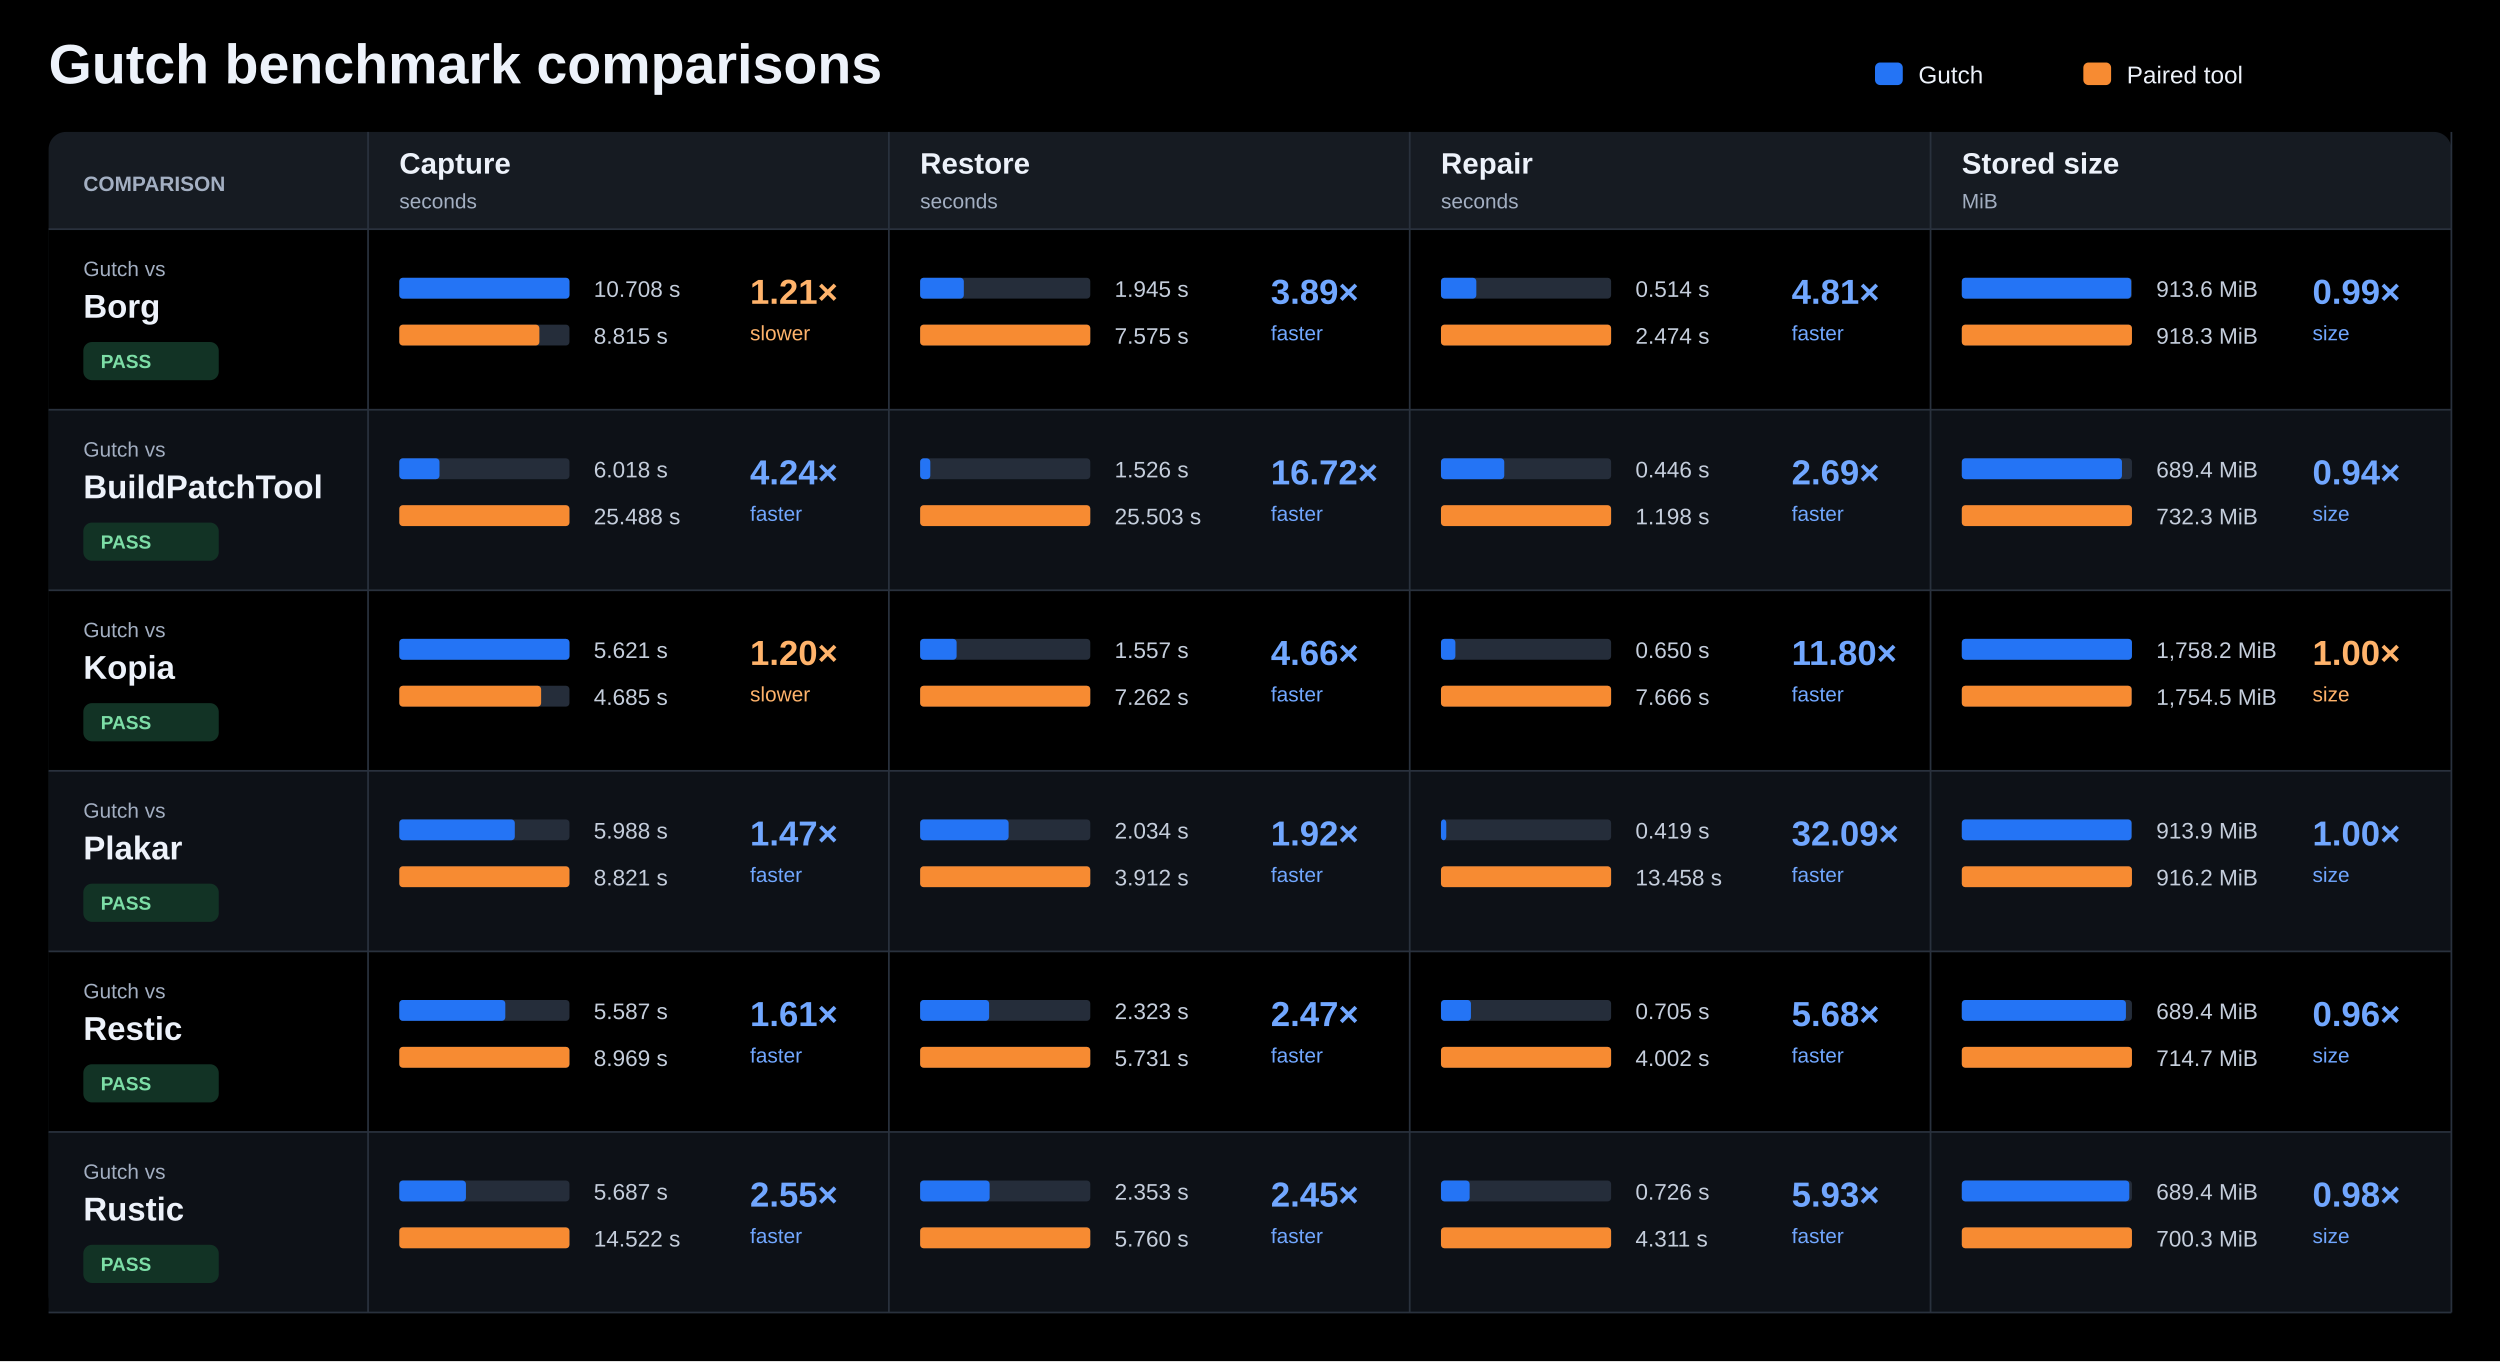
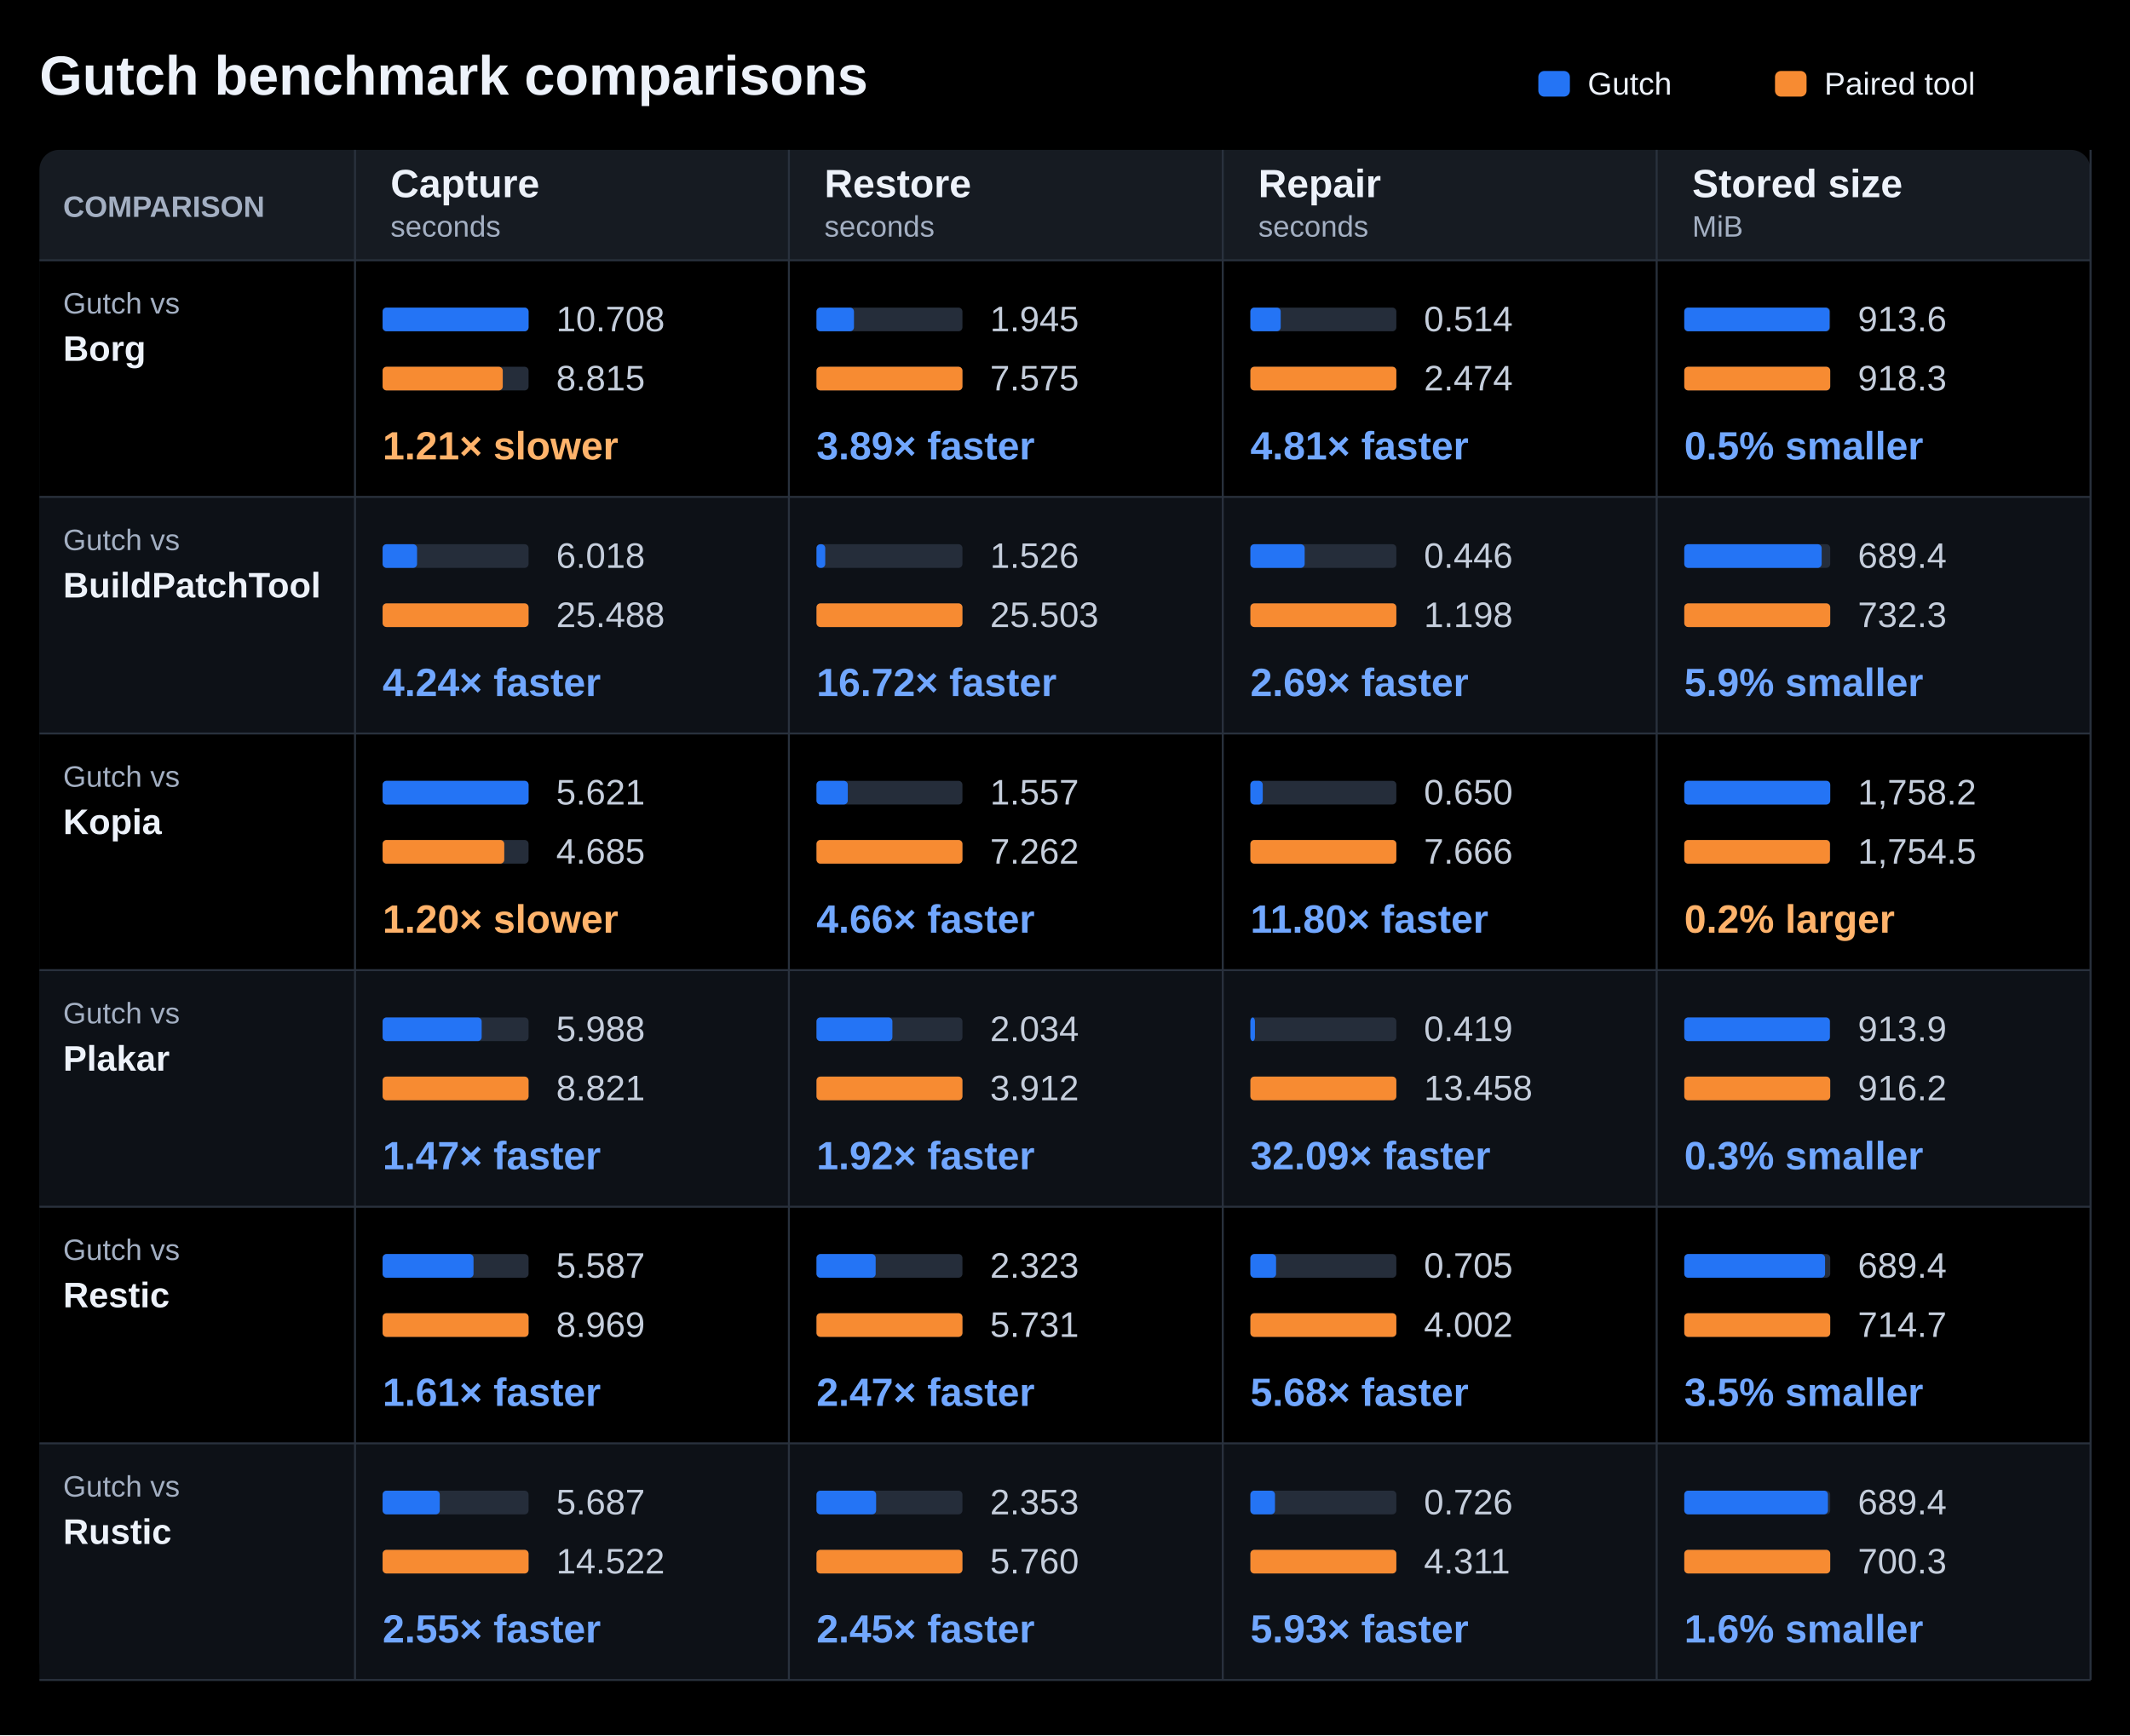
- <svg xmlns="http://www.w3.org/2000/svg" width="1440" height="784" viewBox="0 0 1440 784" role="img" aria-labelledby="title description">
-   <rect width="1440" height="784" fill="#000000" />
+ <svg xmlns="http://www.w3.org/2000/svg" width="1080" height="880" viewBox="0 0 1080 880" role="img" aria-labelledby="title description">
+   <rect width="1080" height="880" fill="#000000" />
  <g font-family="Segoe UI, Arial, sans-serif" fill="#edf2fa">
-     <text x="28" y="48" font-size="32" font-weight="700" fill="#edf2fa" text-anchor="start">Gutch benchmark comparisons</text>
-     <rect x="1080" y="36" width="16.00" height="13" rx="3" fill="#2474f5" />
-     <text x="1105" y="48" font-size="14" font-weight="400" fill="#edf2fa" text-anchor="start">Gutch</text>
-     <rect x="1200" y="36" width="16.00" height="13" rx="3" fill="#f78b32" />
-     <text x="1225" y="48" font-size="14" font-weight="400" fill="#edf2fa" text-anchor="start">Paired tool</text>
-     <rect x="28" y="76" width="1384.00" height="680" rx="10" fill="#161b22" />
-     <text x="48" y="110" font-size="12" font-weight="700" fill="#a3afc2" text-anchor="start">COMPARISON</text>
-     <text x="230" y="100" font-size="17" font-weight="650" fill="#edf2fa" text-anchor="start">Capture</text>
-     <text x="230" y="120" font-size="12" font-weight="400" fill="#a3afc2" text-anchor="start">seconds</text>
-     <text x="530" y="100" font-size="17" font-weight="650" fill="#edf2fa" text-anchor="start">Restore</text>
-     <text x="530" y="120" font-size="12" font-weight="400" fill="#a3afc2" text-anchor="start">seconds</text>
-     <text x="830" y="100" font-size="17" font-weight="650" fill="#edf2fa" text-anchor="start">Repair</text>
-     <text x="830" y="120" font-size="12" font-weight="400" fill="#a3afc2" text-anchor="start">seconds</text>
-     <text x="1130" y="100" font-size="17" font-weight="650" fill="#edf2fa" text-anchor="start">Stored size</text>
-     <text x="1130" y="120" font-size="12" font-weight="400" fill="#a3afc2" text-anchor="start">MiB</text>
-     <rect x="28" y="132" width="1384.00" height="104" rx="0" fill="#000000" />
-     <path d="M28 132H1412" stroke="#29313d" />
-     <text x="48" y="159" font-size="12" font-weight="400" fill="#a3afc2" text-anchor="start">Gutch vs</text>
-     <text x="48" y="183" font-size="19" font-weight="650" fill="#edf2fa" text-anchor="start">Borg</text>
-     <rect x="48" y="197" width="78.00" height="22" rx="5" fill="#123325" />
-     <text x="58" y="212" font-size="11" font-weight="650" fill="#7cdda6" text-anchor="start">PASS</text>
-     <rect x="230" y="160" width="98.00" height="12" rx="2" fill="#252d3a" />
-     <rect x="230" y="160" width="98.00" height="12" rx="2" fill="#2474f5" />
-     <text x="342" y="171" font-size="13" font-weight="400" fill="#c5cedc" text-anchor="start">10.708 s</text>
-     <rect x="230" y="187" width="98.00" height="12" rx="2" fill="#252d3a" />
-     <rect x="230" y="187" width="80.68" height="12" rx="2" fill="#f78b32" />
-     <text x="342" y="198" font-size="13" font-weight="400" fill="#c5cedc" text-anchor="start">8.815 s</text>
-     <text x="432" y="175" font-size="20" font-weight="700" fill="#ffb36b" text-anchor="start">1.21×</text>
-     <text x="432" y="196" font-size="12" font-weight="400" fill="#ffb36b" text-anchor="start">slower</text>
-     <rect x="530" y="160" width="98.00" height="12" rx="2" fill="#252d3a" />
-     <rect x="530" y="160" width="25.16" height="12" rx="2" fill="#2474f5" />
-     <text x="642" y="171" font-size="13" font-weight="400" fill="#c5cedc" text-anchor="start">1.945 s</text>
-     <rect x="530" y="187" width="98.00" height="12" rx="2" fill="#252d3a" />
-     <rect x="530" y="187" width="98.00" height="12" rx="2" fill="#f78b32" />
-     <text x="642" y="198" font-size="13" font-weight="400" fill="#c5cedc" text-anchor="start">7.575 s</text>
-     <text x="732" y="175" font-size="20" font-weight="700" fill="#71a7ff" text-anchor="start">3.89×</text>
-     <text x="732" y="196" font-size="12" font-weight="400" fill="#71a7ff" text-anchor="start">faster</text>
-     <rect x="830" y="160" width="98.00" height="12" rx="2" fill="#252d3a" />
-     <rect x="830" y="160" width="20.36" height="12" rx="2" fill="#2474f5" />
-     <text x="942" y="171" font-size="13" font-weight="400" fill="#c5cedc" text-anchor="start">0.514 s</text>
-     <rect x="830" y="187" width="98.00" height="12" rx="2" fill="#252d3a" />
-     <rect x="830" y="187" width="98.00" height="12" rx="2" fill="#f78b32" />
-     <text x="942" y="198" font-size="13" font-weight="400" fill="#c5cedc" text-anchor="start">2.474 s</text>
-     <text x="1032" y="175" font-size="20" font-weight="700" fill="#71a7ff" text-anchor="start">4.81×</text>
-     <text x="1032" y="196" font-size="12" font-weight="400" fill="#71a7ff" text-anchor="start">faster</text>
-     <rect x="1130" y="160" width="98.00" height="12" rx="2" fill="#252d3a" />
-     <rect x="1130" y="160" width="97.50" height="12" rx="2" fill="#2474f5" />
-     <text x="1242" y="171" font-size="13" font-weight="400" fill="#c5cedc" text-anchor="start">913.6 MiB</text>
-     <rect x="1130" y="187" width="98.00" height="12" rx="2" fill="#252d3a" />
-     <rect x="1130" y="187" width="98.00" height="12" rx="2" fill="#f78b32" />
-     <text x="1242" y="198" font-size="13" font-weight="400" fill="#c5cedc" text-anchor="start">918.3 MiB</text>
-     <text x="1332" y="175" font-size="20" font-weight="700" fill="#71a7ff" text-anchor="start">0.99×</text>
-     <text x="1332" y="196" font-size="12" font-weight="400" fill="#71a7ff" text-anchor="start">size</text>
-     <rect x="28" y="236" width="1384.00" height="104" rx="0" fill="#0d1117" />
-     <path d="M28 236H1412" stroke="#29313d" />
-     <text x="48" y="263" font-size="12" font-weight="400" fill="#a3afc2" text-anchor="start">Gutch vs</text>
-     <text x="48" y="287" font-size="19" font-weight="650" fill="#edf2fa" text-anchor="start">BuildPatchTool</text>
-     <rect x="48" y="301" width="78.00" height="22" rx="5" fill="#123325" />
-     <text x="58" y="316" font-size="11" font-weight="650" fill="#7cdda6" text-anchor="start">PASS</text>
-     <rect x="230" y="264" width="98.00" height="12" rx="2" fill="#252d3a" />
-     <rect x="230" y="264" width="23.14" height="12" rx="2" fill="#2474f5" />
-     <text x="342" y="275" font-size="13" font-weight="400" fill="#c5cedc" text-anchor="start">6.018 s</text>
-     <rect x="230" y="291" width="98.00" height="12" rx="2" fill="#252d3a" />
-     <rect x="230" y="291" width="98.00" height="12" rx="2" fill="#f78b32" />
-     <text x="342" y="302" font-size="13" font-weight="400" fill="#c5cedc" text-anchor="start">25.488 s</text>
-     <text x="432" y="279" font-size="20" font-weight="700" fill="#71a7ff" text-anchor="start">4.24×</text>
-     <text x="432" y="300" font-size="12" font-weight="400" fill="#71a7ff" text-anchor="start">faster</text>
-     <rect x="530" y="264" width="98.00" height="12" rx="2" fill="#252d3a" />
-     <rect x="530" y="264" width="5.86" height="12" rx="2" fill="#2474f5" />
-     <text x="642" y="275" font-size="13" font-weight="400" fill="#c5cedc" text-anchor="start">1.526 s</text>
-     <rect x="530" y="291" width="98.00" height="12" rx="2" fill="#252d3a" />
-     <rect x="530" y="291" width="98.00" height="12" rx="2" fill="#f78b32" />
-     <text x="642" y="302" font-size="13" font-weight="400" fill="#c5cedc" text-anchor="start">25.503 s</text>
-     <text x="732" y="279" font-size="20" font-weight="700" fill="#71a7ff" text-anchor="start">16.72×</text>
-     <text x="732" y="300" font-size="12" font-weight="400" fill="#71a7ff" text-anchor="start">faster</text>
-     <rect x="830" y="264" width="98.00" height="12" rx="2" fill="#252d3a" />
-     <rect x="830" y="264" width="36.45" height="12" rx="2" fill="#2474f5" />
-     <text x="942" y="275" font-size="13" font-weight="400" fill="#c5cedc" text-anchor="start">0.446 s</text>
-     <rect x="830" y="291" width="98.00" height="12" rx="2" fill="#252d3a" />
-     <rect x="830" y="291" width="98.00" height="12" rx="2" fill="#f78b32" />
-     <text x="942" y="302" font-size="13" font-weight="400" fill="#c5cedc" text-anchor="start">1.198 s</text>
-     <text x="1032" y="279" font-size="20" font-weight="700" fill="#71a7ff" text-anchor="start">2.69×</text>
-     <text x="1032" y="300" font-size="12" font-weight="400" fill="#71a7ff" text-anchor="start">faster</text>
-     <rect x="1130" y="264" width="98.00" height="12" rx="2" fill="#252d3a" />
-     <rect x="1130" y="264" width="92.25" height="12" rx="2" fill="#2474f5" />
-     <text x="1242" y="275" font-size="13" font-weight="400" fill="#c5cedc" text-anchor="start">689.4 MiB</text>
-     <rect x="1130" y="291" width="98.00" height="12" rx="2" fill="#252d3a" />
-     <rect x="1130" y="291" width="98.00" height="12" rx="2" fill="#f78b32" />
-     <text x="1242" y="302" font-size="13" font-weight="400" fill="#c5cedc" text-anchor="start">732.3 MiB</text>
-     <text x="1332" y="279" font-size="20" font-weight="700" fill="#71a7ff" text-anchor="start">0.94×</text>
-     <text x="1332" y="300" font-size="12" font-weight="400" fill="#71a7ff" text-anchor="start">size</text>
-     <rect x="28" y="340" width="1384.00" height="104" rx="0" fill="#000000" />
-     <path d="M28 340H1412" stroke="#29313d" />
-     <text x="48" y="367" font-size="12" font-weight="400" fill="#a3afc2" text-anchor="start">Gutch vs</text>
-     <text x="48" y="391" font-size="19" font-weight="650" fill="#edf2fa" text-anchor="start">Kopia</text>
-     <rect x="48" y="405" width="78.00" height="22" rx="5" fill="#123325" />
-     <text x="58" y="420" font-size="11" font-weight="650" fill="#7cdda6" text-anchor="start">PASS</text>
-     <rect x="230" y="368" width="98.00" height="12" rx="2" fill="#252d3a" />
-     <rect x="230" y="368" width="98.00" height="12" rx="2" fill="#2474f5" />
-     <text x="342" y="379" font-size="13" font-weight="400" fill="#c5cedc" text-anchor="start">5.621 s</text>
-     <rect x="230" y="395" width="98.00" height="12" rx="2" fill="#252d3a" />
-     <rect x="230" y="395" width="81.69" height="12" rx="2" fill="#f78b32" />
-     <text x="342" y="406" font-size="13" font-weight="400" fill="#c5cedc" text-anchor="start">4.685 s</text>
-     <text x="432" y="383" font-size="20" font-weight="700" fill="#ffb36b" text-anchor="start">1.20×</text>
-     <text x="432" y="404" font-size="12" font-weight="400" fill="#ffb36b" text-anchor="start">slower</text>
-     <rect x="530" y="368" width="98.00" height="12" rx="2" fill="#252d3a" />
-     <rect x="530" y="368" width="21.01" height="12" rx="2" fill="#2474f5" />
-     <text x="642" y="379" font-size="13" font-weight="400" fill="#c5cedc" text-anchor="start">1.557 s</text>
-     <rect x="530" y="395" width="98.00" height="12" rx="2" fill="#252d3a" />
-     <rect x="530" y="395" width="98.00" height="12" rx="2" fill="#f78b32" />
-     <text x="642" y="406" font-size="13" font-weight="400" fill="#c5cedc" text-anchor="start">7.262 s</text>
-     <text x="732" y="383" font-size="20" font-weight="700" fill="#71a7ff" text-anchor="start">4.66×</text>
-     <text x="732" y="404" font-size="12" font-weight="400" fill="#71a7ff" text-anchor="start">faster</text>
-     <rect x="830" y="368" width="98.00" height="12" rx="2" fill="#252d3a" />
-     <rect x="830" y="368" width="8.30" height="12" rx="2" fill="#2474f5" />
-     <text x="942" y="379" font-size="13" font-weight="400" fill="#c5cedc" text-anchor="start">0.650 s</text>
-     <rect x="830" y="395" width="98.00" height="12" rx="2" fill="#252d3a" />
-     <rect x="830" y="395" width="98.00" height="12" rx="2" fill="#f78b32" />
-     <text x="942" y="406" font-size="13" font-weight="400" fill="#c5cedc" text-anchor="start">7.666 s</text>
-     <text x="1032" y="383" font-size="20" font-weight="700" fill="#71a7ff" text-anchor="start">11.80×</text>
-     <text x="1032" y="404" font-size="12" font-weight="400" fill="#71a7ff" text-anchor="start">faster</text>
-     <rect x="1130" y="368" width="98.00" height="12" rx="2" fill="#252d3a" />
-     <rect x="1130" y="368" width="98.00" height="12" rx="2" fill="#2474f5" />
-     <text x="1242" y="379" font-size="13" font-weight="400" fill="#c5cedc" text-anchor="start">1,758.2 MiB</text>
-     <rect x="1130" y="395" width="98.00" height="12" rx="2" fill="#252d3a" />
-     <rect x="1130" y="395" width="97.80" height="12" rx="2" fill="#f78b32" />
-     <text x="1242" y="406" font-size="13" font-weight="400" fill="#c5cedc" text-anchor="start">1,754.5 MiB</text>
-     <text x="1332" y="383" font-size="20" font-weight="700" fill="#ffb36b" text-anchor="start">1.00×</text>
-     <text x="1332" y="404" font-size="12" font-weight="400" fill="#ffb36b" text-anchor="start">size</text>
-     <rect x="28" y="444" width="1384.00" height="104" rx="0" fill="#0d1117" />
-     <path d="M28 444H1412" stroke="#29313d" />
-     <text x="48" y="471" font-size="12" font-weight="400" fill="#a3afc2" text-anchor="start">Gutch vs</text>
-     <text x="48" y="495" font-size="19" font-weight="650" fill="#edf2fa" text-anchor="start">Plakar</text>
-     <rect x="48" y="509" width="78.00" height="22" rx="5" fill="#123325" />
-     <text x="58" y="524" font-size="11" font-weight="650" fill="#7cdda6" text-anchor="start">PASS</text>
-     <rect x="230" y="472" width="98.00" height="12" rx="2" fill="#252d3a" />
-     <rect x="230" y="472" width="66.52" height="12" rx="2" fill="#2474f5" />
-     <text x="342" y="483" font-size="13" font-weight="400" fill="#c5cedc" text-anchor="start">5.988 s</text>
-     <rect x="230" y="499" width="98.00" height="12" rx="2" fill="#252d3a" />
-     <rect x="230" y="499" width="98.00" height="12" rx="2" fill="#f78b32" />
-     <text x="342" y="510" font-size="13" font-weight="400" fill="#c5cedc" text-anchor="start">8.821 s</text>
-     <text x="432" y="487" font-size="20" font-weight="700" fill="#71a7ff" text-anchor="start">1.47×</text>
-     <text x="432" y="508" font-size="12" font-weight="400" fill="#71a7ff" text-anchor="start">faster</text>
-     <rect x="530" y="472" width="98.00" height="12" rx="2" fill="#252d3a" />
-     <rect x="530" y="472" width="50.96" height="12" rx="2" fill="#2474f5" />
-     <text x="642" y="483" font-size="13" font-weight="400" fill="#c5cedc" text-anchor="start">2.034 s</text>
-     <rect x="530" y="499" width="98.00" height="12" rx="2" fill="#252d3a" />
-     <rect x="530" y="499" width="98.00" height="12" rx="2" fill="#f78b32" />
-     <text x="642" y="510" font-size="13" font-weight="400" fill="#c5cedc" text-anchor="start">3.912 s</text>
-     <text x="732" y="487" font-size="20" font-weight="700" fill="#71a7ff" text-anchor="start">1.92×</text>
-     <text x="732" y="508" font-size="12" font-weight="400" fill="#71a7ff" text-anchor="start">faster</text>
-     <rect x="830" y="472" width="98.00" height="12" rx="2" fill="#252d3a" />
-     <rect x="830" y="472" width="3.05" height="12" rx="2" fill="#2474f5" />
-     <text x="942" y="483" font-size="13" font-weight="400" fill="#c5cedc" text-anchor="start">0.419 s</text>
-     <rect x="830" y="499" width="98.00" height="12" rx="2" fill="#252d3a" />
-     <rect x="830" y="499" width="98.00" height="12" rx="2" fill="#f78b32" />
-     <text x="942" y="510" font-size="13" font-weight="400" fill="#c5cedc" text-anchor="start">13.458 s</text>
-     <text x="1032" y="487" font-size="20" font-weight="700" fill="#71a7ff" text-anchor="start">32.09×</text>
-     <text x="1032" y="508" font-size="12" font-weight="400" fill="#71a7ff" text-anchor="start">faster</text>
-     <rect x="1130" y="472" width="98.00" height="12" rx="2" fill="#252d3a" />
-     <rect x="1130" y="472" width="97.75" height="12" rx="2" fill="#2474f5" />
-     <text x="1242" y="483" font-size="13" font-weight="400" fill="#c5cedc" text-anchor="start">913.9 MiB</text>
-     <rect x="1130" y="499" width="98.00" height="12" rx="2" fill="#252d3a" />
-     <rect x="1130" y="499" width="98.00" height="12" rx="2" fill="#f78b32" />
-     <text x="1242" y="510" font-size="13" font-weight="400" fill="#c5cedc" text-anchor="start">916.2 MiB</text>
-     <text x="1332" y="487" font-size="20" font-weight="700" fill="#71a7ff" text-anchor="start">1.00×</text>
-     <text x="1332" y="508" font-size="12" font-weight="400" fill="#71a7ff" text-anchor="start">size</text>
-     <rect x="28" y="548" width="1384.00" height="104" rx="0" fill="#000000" />
-     <path d="M28 548H1412" stroke="#29313d" />
-     <text x="48" y="575" font-size="12" font-weight="400" fill="#a3afc2" text-anchor="start">Gutch vs</text>
-     <text x="48" y="599" font-size="19" font-weight="650" fill="#edf2fa" text-anchor="start">Restic</text>
-     <rect x="48" y="613" width="78.00" height="22" rx="5" fill="#123325" />
-     <text x="58" y="628" font-size="11" font-weight="650" fill="#7cdda6" text-anchor="start">PASS</text>
-     <rect x="230" y="576" width="98.00" height="12" rx="2" fill="#252d3a" />
-     <rect x="230" y="576" width="61.05" height="12" rx="2" fill="#2474f5" />
-     <text x="342" y="587" font-size="13" font-weight="400" fill="#c5cedc" text-anchor="start">5.587 s</text>
-     <rect x="230" y="603" width="98.00" height="12" rx="2" fill="#252d3a" />
-     <rect x="230" y="603" width="98.00" height="12" rx="2" fill="#f78b32" />
-     <text x="342" y="614" font-size="13" font-weight="400" fill="#c5cedc" text-anchor="start">8.969 s</text>
-     <text x="432" y="591" font-size="20" font-weight="700" fill="#71a7ff" text-anchor="start">1.61×</text>
-     <text x="432" y="612" font-size="12" font-weight="400" fill="#71a7ff" text-anchor="start">faster</text>
-     <rect x="530" y="576" width="98.00" height="12" rx="2" fill="#252d3a" />
-     <rect x="530" y="576" width="39.73" height="12" rx="2" fill="#2474f5" />
-     <text x="642" y="587" font-size="13" font-weight="400" fill="#c5cedc" text-anchor="start">2.323 s</text>
-     <rect x="530" y="603" width="98.00" height="12" rx="2" fill="#252d3a" />
-     <rect x="530" y="603" width="98.00" height="12" rx="2" fill="#f78b32" />
-     <text x="642" y="614" font-size="13" font-weight="400" fill="#c5cedc" text-anchor="start">5.731 s</text>
-     <text x="732" y="591" font-size="20" font-weight="700" fill="#71a7ff" text-anchor="start">2.47×</text>
-     <text x="732" y="612" font-size="12" font-weight="400" fill="#71a7ff" text-anchor="start">faster</text>
-     <rect x="830" y="576" width="98.00" height="12" rx="2" fill="#252d3a" />
-     <rect x="830" y="576" width="17.26" height="12" rx="2" fill="#2474f5" />
-     <text x="942" y="587" font-size="13" font-weight="400" fill="#c5cedc" text-anchor="start">0.705 s</text>
-     <rect x="830" y="603" width="98.00" height="12" rx="2" fill="#252d3a" />
-     <rect x="830" y="603" width="98.00" height="12" rx="2" fill="#f78b32" />
-     <text x="942" y="614" font-size="13" font-weight="400" fill="#c5cedc" text-anchor="start">4.002 s</text>
-     <text x="1032" y="591" font-size="20" font-weight="700" fill="#71a7ff" text-anchor="start">5.68×</text>
-     <text x="1032" y="612" font-size="12" font-weight="400" fill="#71a7ff" text-anchor="start">faster</text>
-     <rect x="1130" y="576" width="98.00" height="12" rx="2" fill="#252d3a" />
-     <rect x="1130" y="576" width="94.53" height="12" rx="2" fill="#2474f5" />
-     <text x="1242" y="587" font-size="13" font-weight="400" fill="#c5cedc" text-anchor="start">689.4 MiB</text>
-     <rect x="1130" y="603" width="98.00" height="12" rx="2" fill="#252d3a" />
-     <rect x="1130" y="603" width="98.00" height="12" rx="2" fill="#f78b32" />
-     <text x="1242" y="614" font-size="13" font-weight="400" fill="#c5cedc" text-anchor="start">714.7 MiB</text>
-     <text x="1332" y="591" font-size="20" font-weight="700" fill="#71a7ff" text-anchor="start">0.96×</text>
-     <text x="1332" y="612" font-size="12" font-weight="400" fill="#71a7ff" text-anchor="start">size</text>
-     <rect x="28" y="652" width="1384.00" height="104" rx="0" fill="#0d1117" />
-     <path d="M28 652H1412" stroke="#29313d" />
-     <text x="48" y="679" font-size="12" font-weight="400" fill="#a3afc2" text-anchor="start">Gutch vs</text>
-     <text x="48" y="703" font-size="19" font-weight="650" fill="#edf2fa" text-anchor="start">Rustic</text>
-     <rect x="48" y="717" width="78.00" height="22" rx="5" fill="#123325" />
-     <text x="58" y="732" font-size="11" font-weight="650" fill="#7cdda6" text-anchor="start">PASS</text>
-     <rect x="230" y="680" width="98.00" height="12" rx="2" fill="#252d3a" />
-     <rect x="230" y="680" width="38.38" height="12" rx="2" fill="#2474f5" />
-     <text x="342" y="691" font-size="13" font-weight="400" fill="#c5cedc" text-anchor="start">5.687 s</text>
-     <rect x="230" y="707" width="98.00" height="12" rx="2" fill="#252d3a" />
-     <rect x="230" y="707" width="98.00" height="12" rx="2" fill="#f78b32" />
-     <text x="342" y="718" font-size="13" font-weight="400" fill="#c5cedc" text-anchor="start">14.522 s</text>
-     <text x="432" y="695" font-size="20" font-weight="700" fill="#71a7ff" text-anchor="start">2.55×</text>
-     <text x="432" y="716" font-size="12" font-weight="400" fill="#71a7ff" text-anchor="start">faster</text>
-     <rect x="530" y="680" width="98.00" height="12" rx="2" fill="#252d3a" />
-     <rect x="530" y="680" width="40.03" height="12" rx="2" fill="#2474f5" />
-     <text x="642" y="691" font-size="13" font-weight="400" fill="#c5cedc" text-anchor="start">2.353 s</text>
-     <rect x="530" y="707" width="98.00" height="12" rx="2" fill="#252d3a" />
-     <rect x="530" y="707" width="98.00" height="12" rx="2" fill="#f78b32" />
-     <text x="642" y="718" font-size="13" font-weight="400" fill="#c5cedc" text-anchor="start">5.760 s</text>
-     <text x="732" y="695" font-size="20" font-weight="700" fill="#71a7ff" text-anchor="start">2.45×</text>
-     <text x="732" y="716" font-size="12" font-weight="400" fill="#71a7ff" text-anchor="start">faster</text>
-     <rect x="830" y="680" width="98.00" height="12" rx="2" fill="#252d3a" />
-     <rect x="830" y="680" width="16.51" height="12" rx="2" fill="#2474f5" />
-     <text x="942" y="691" font-size="13" font-weight="400" fill="#c5cedc" text-anchor="start">0.726 s</text>
-     <rect x="830" y="707" width="98.00" height="12" rx="2" fill="#252d3a" />
-     <rect x="830" y="707" width="98.00" height="12" rx="2" fill="#f78b32" />
-     <text x="942" y="718" font-size="13" font-weight="400" fill="#c5cedc" text-anchor="start">4.311 s</text>
-     <text x="1032" y="695" font-size="20" font-weight="700" fill="#71a7ff" text-anchor="start">5.93×</text>
-     <text x="1032" y="716" font-size="12" font-weight="400" fill="#71a7ff" text-anchor="start">faster</text>
-     <rect x="1130" y="680" width="98.00" height="12" rx="2" fill="#252d3a" />
-     <rect x="1130" y="680" width="96.47" height="12" rx="2" fill="#2474f5" />
-     <text x="1242" y="691" font-size="13" font-weight="400" fill="#c5cedc" text-anchor="start">689.4 MiB</text>
-     <rect x="1130" y="707" width="98.00" height="12" rx="2" fill="#252d3a" />
-     <rect x="1130" y="707" width="98.00" height="12" rx="2" fill="#f78b32" />
-     <text x="1242" y="718" font-size="13" font-weight="400" fill="#c5cedc" text-anchor="start">700.3 MiB</text>
-     <text x="1332" y="695" font-size="20" font-weight="700" fill="#71a7ff" text-anchor="start">0.98×</text>
-     <text x="1332" y="716" font-size="12" font-weight="400" fill="#71a7ff" text-anchor="start">size</text>
-     <path d="M212 76V756" stroke="#29313d" />
-     <path d="M512 76V756" stroke="#29313d" />
-     <path d="M812 76V756" stroke="#29313d" />
-     <path d="M1112 76V756" stroke="#29313d" />
-     <path d="M1412 76V756" stroke="#29313d" />
-     <path d="M28 756H1412" stroke="#29313d" />
+     <text x="20" y="48" font-size="28" font-weight="700" fill="#edf2fa" text-anchor="start">Gutch benchmark comparisons</text>
+     <rect x="780" y="36" width="16.00" height="13" rx="3" fill="#2474f5" />
+     <text x="805" y="48" font-size="16" font-weight="400" fill="#edf2fa" text-anchor="start">Gutch</text>
+     <rect x="900" y="36" width="16.00" height="13" rx="3" fill="#f78b32" />
+     <text x="925" y="48" font-size="16" font-weight="400" fill="#edf2fa" text-anchor="start">Paired tool</text>
+     <rect x="20" y="76" width="1040.00" height="776" rx="10" fill="#161b22" />
+     <text x="32" y="110" font-size="15" font-weight="700" fill="#a3afc2" text-anchor="start">COMPARISON</text>
+     <text x="198" y="100" font-size="20" font-weight="650" fill="#edf2fa" text-anchor="start">Capture</text>
+     <text x="198" y="120" font-size="15" font-weight="400" fill="#a3afc2" text-anchor="start">seconds</text>
+     <text x="418" y="100" font-size="20" font-weight="650" fill="#edf2fa" text-anchor="start">Restore</text>
+     <text x="418" y="120" font-size="15" font-weight="400" fill="#a3afc2" text-anchor="start">seconds</text>
+     <text x="638" y="100" font-size="20" font-weight="650" fill="#edf2fa" text-anchor="start">Repair</text>
+     <text x="638" y="120" font-size="15" font-weight="400" fill="#a3afc2" text-anchor="start">seconds</text>
+     <text x="858" y="100" font-size="20" font-weight="650" fill="#edf2fa" text-anchor="start">Stored size</text>
+     <text x="858" y="120" font-size="15" font-weight="400" fill="#a3afc2" text-anchor="start">MiB</text>
+     <rect x="20" y="132" width="1040.00" height="120" rx="0" fill="#000000" />
+     <path d="M20 132H1060" stroke="#29313d" />
+     <text x="32" y="159" font-size="15" font-weight="400" fill="#a3afc2" text-anchor="start">Gutch vs</text>
+     <text x="32" y="183" font-size="18" font-weight="650" fill="#edf2fa" text-anchor="start">Borg</text>
+     <rect x="194" y="156" width="74.00" height="12" rx="2" fill="#252d3a" />
+     <rect x="194" y="156" width="74.00" height="12" rx="2" fill="#2474f5" />
+     <text x="282" y="168" font-size="18" font-weight="400" fill="#c5cedc" text-anchor="start">10.708</text>
+     <rect x="194" y="186" width="74.00" height="12" rx="2" fill="#252d3a" />
+     <rect x="194" y="186" width="60.92" height="12" rx="2" fill="#f78b32" />
+     <text x="282" y="198" font-size="18" font-weight="400" fill="#c5cedc" text-anchor="start">8.815</text>
+     <text x="194" y="233" font-size="20" font-weight="700" fill="#ffb36b" text-anchor="start">1.21× slower</text>
+     <rect x="414" y="156" width="74.00" height="12" rx="2" fill="#252d3a" />
+     <rect x="414" y="156" width="19.00" height="12" rx="2" fill="#2474f5" />
+     <text x="502" y="168" font-size="18" font-weight="400" fill="#c5cedc" text-anchor="start">1.945</text>
+     <rect x="414" y="186" width="74.00" height="12" rx="2" fill="#252d3a" />
+     <rect x="414" y="186" width="74.00" height="12" rx="2" fill="#f78b32" />
+     <text x="502" y="198" font-size="18" font-weight="400" fill="#c5cedc" text-anchor="start">7.575</text>
+     <text x="414" y="233" font-size="20" font-weight="700" fill="#71a7ff" text-anchor="start">3.89× faster</text>
+     <rect x="634" y="156" width="74.00" height="12" rx="2" fill="#252d3a" />
+     <rect x="634" y="156" width="15.37" height="12" rx="2" fill="#2474f5" />
+     <text x="722" y="168" font-size="18" font-weight="400" fill="#c5cedc" text-anchor="start">0.514</text>
+     <rect x="634" y="186" width="74.00" height="12" rx="2" fill="#252d3a" />
+     <rect x="634" y="186" width="74.00" height="12" rx="2" fill="#f78b32" />
+     <text x="722" y="198" font-size="18" font-weight="400" fill="#c5cedc" text-anchor="start">2.474</text>
+     <text x="634" y="233" font-size="20" font-weight="700" fill="#71a7ff" text-anchor="start">4.81× faster</text>
+     <rect x="854" y="156" width="74.00" height="12" rx="2" fill="#252d3a" />
+     <rect x="854" y="156" width="73.62" height="12" rx="2" fill="#2474f5" />
+     <text x="942" y="168" font-size="18" font-weight="400" fill="#c5cedc" text-anchor="start">913.6</text>
+     <rect x="854" y="186" width="74.00" height="12" rx="2" fill="#252d3a" />
+     <rect x="854" y="186" width="74.00" height="12" rx="2" fill="#f78b32" />
+     <text x="942" y="198" font-size="18" font-weight="400" fill="#c5cedc" text-anchor="start">918.3</text>
+     <text x="854" y="233" font-size="20" font-weight="700" fill="#71a7ff" text-anchor="start">0.5% smaller</text>
+     <rect x="20" y="252" width="1040.00" height="120" rx="0" fill="#0d1117" />
+     <path d="M20 252H1060" stroke="#29313d" />
+     <text x="32" y="279" font-size="15" font-weight="400" fill="#a3afc2" text-anchor="start">Gutch vs</text>
+     <text x="32" y="303" font-size="18" font-weight="650" fill="#edf2fa" text-anchor="start">BuildPatchTool</text>
+     <rect x="194" y="276" width="74.00" height="12" rx="2" fill="#252d3a" />
+     <rect x="194" y="276" width="17.47" height="12" rx="2" fill="#2474f5" />
+     <text x="282" y="288" font-size="18" font-weight="400" fill="#c5cedc" text-anchor="start">6.018</text>
+     <rect x="194" y="306" width="74.00" height="12" rx="2" fill="#252d3a" />
+     <rect x="194" y="306" width="74.00" height="12" rx="2" fill="#f78b32" />
+     <text x="282" y="318" font-size="18" font-weight="400" fill="#c5cedc" text-anchor="start">25.488</text>
+     <text x="194" y="353" font-size="20" font-weight="700" fill="#71a7ff" text-anchor="start">4.24× faster</text>
+     <rect x="414" y="276" width="74.00" height="12" rx="2" fill="#252d3a" />
+     <rect x="414" y="276" width="4.43" height="12" rx="2" fill="#2474f5" />
+     <text x="502" y="288" font-size="18" font-weight="400" fill="#c5cedc" text-anchor="start">1.526</text>
+     <rect x="414" y="306" width="74.00" height="12" rx="2" fill="#252d3a" />
+     <rect x="414" y="306" width="74.00" height="12" rx="2" fill="#f78b32" />
+     <text x="502" y="318" font-size="18" font-weight="400" fill="#c5cedc" text-anchor="start">25.503</text>
+     <text x="414" y="353" font-size="20" font-weight="700" fill="#71a7ff" text-anchor="start">16.72× faster</text>
+     <rect x="634" y="276" width="74.00" height="12" rx="2" fill="#252d3a" />
+     <rect x="634" y="276" width="27.52" height="12" rx="2" fill="#2474f5" />
+     <text x="722" y="288" font-size="18" font-weight="400" fill="#c5cedc" text-anchor="start">0.446</text>
+     <rect x="634" y="306" width="74.00" height="12" rx="2" fill="#252d3a" />
+     <rect x="634" y="306" width="74.00" height="12" rx="2" fill="#f78b32" />
+     <text x="722" y="318" font-size="18" font-weight="400" fill="#c5cedc" text-anchor="start">1.198</text>
+     <text x="634" y="353" font-size="20" font-weight="700" fill="#71a7ff" text-anchor="start">2.69× faster</text>
+     <rect x="854" y="276" width="74.00" height="12" rx="2" fill="#252d3a" />
+     <rect x="854" y="276" width="69.66" height="12" rx="2" fill="#2474f5" />
+     <text x="942" y="288" font-size="18" font-weight="400" fill="#c5cedc" text-anchor="start">689.4</text>
+     <rect x="854" y="306" width="74.00" height="12" rx="2" fill="#252d3a" />
+     <rect x="854" y="306" width="74.00" height="12" rx="2" fill="#f78b32" />
+     <text x="942" y="318" font-size="18" font-weight="400" fill="#c5cedc" text-anchor="start">732.3</text>
+     <text x="854" y="353" font-size="20" font-weight="700" fill="#71a7ff" text-anchor="start">5.9% smaller</text>
+     <rect x="20" y="372" width="1040.00" height="120" rx="0" fill="#000000" />
+     <path d="M20 372H1060" stroke="#29313d" />
+     <text x="32" y="399" font-size="15" font-weight="400" fill="#a3afc2" text-anchor="start">Gutch vs</text>
+     <text x="32" y="423" font-size="18" font-weight="650" fill="#edf2fa" text-anchor="start">Kopia</text>
+     <rect x="194" y="396" width="74.00" height="12" rx="2" fill="#252d3a" />
+     <rect x="194" y="396" width="74.00" height="12" rx="2" fill="#2474f5" />
+     <text x="282" y="408" font-size="18" font-weight="400" fill="#c5cedc" text-anchor="start">5.621</text>
+     <rect x="194" y="426" width="74.00" height="12" rx="2" fill="#252d3a" />
+     <rect x="194" y="426" width="61.68" height="12" rx="2" fill="#f78b32" />
+     <text x="282" y="438" font-size="18" font-weight="400" fill="#c5cedc" text-anchor="start">4.685</text>
+     <text x="194" y="473" font-size="20" font-weight="700" fill="#ffb36b" text-anchor="start">1.20× slower</text>
+     <rect x="414" y="396" width="74.00" height="12" rx="2" fill="#252d3a" />
+     <rect x="414" y="396" width="15.86" height="12" rx="2" fill="#2474f5" />
+     <text x="502" y="408" font-size="18" font-weight="400" fill="#c5cedc" text-anchor="start">1.557</text>
+     <rect x="414" y="426" width="74.00" height="12" rx="2" fill="#252d3a" />
+     <rect x="414" y="426" width="74.00" height="12" rx="2" fill="#f78b32" />
+     <text x="502" y="438" font-size="18" font-weight="400" fill="#c5cedc" text-anchor="start">7.262</text>
+     <text x="414" y="473" font-size="20" font-weight="700" fill="#71a7ff" text-anchor="start">4.66× faster</text>
+     <rect x="634" y="396" width="74.00" height="12" rx="2" fill="#252d3a" />
+     <rect x="634" y="396" width="6.27" height="12" rx="2" fill="#2474f5" />
+     <text x="722" y="408" font-size="18" font-weight="400" fill="#c5cedc" text-anchor="start">0.650</text>
+     <rect x="634" y="426" width="74.00" height="12" rx="2" fill="#252d3a" />
+     <rect x="634" y="426" width="74.00" height="12" rx="2" fill="#f78b32" />
+     <text x="722" y="438" font-size="18" font-weight="400" fill="#c5cedc" text-anchor="start">7.666</text>
+     <text x="634" y="473" font-size="20" font-weight="700" fill="#71a7ff" text-anchor="start">11.80× faster</text>
+     <rect x="854" y="396" width="74.00" height="12" rx="2" fill="#252d3a" />
+     <rect x="854" y="396" width="74.00" height="12" rx="2" fill="#2474f5" />
+     <text x="942" y="408" font-size="18" font-weight="400" fill="#c5cedc" text-anchor="start">1,758.2</text>
+     <rect x="854" y="426" width="74.00" height="12" rx="2" fill="#252d3a" />
+     <rect x="854" y="426" width="73.85" height="12" rx="2" fill="#f78b32" />
+     <text x="942" y="438" font-size="18" font-weight="400" fill="#c5cedc" text-anchor="start">1,754.5</text>
+     <text x="854" y="473" font-size="20" font-weight="700" fill="#ffb36b" text-anchor="start">0.2% larger</text>
+     <rect x="20" y="492" width="1040.00" height="120" rx="0" fill="#0d1117" />
+     <path d="M20 492H1060" stroke="#29313d" />
+     <text x="32" y="519" font-size="15" font-weight="400" fill="#a3afc2" text-anchor="start">Gutch vs</text>
+     <text x="32" y="543" font-size="18" font-weight="650" fill="#edf2fa" text-anchor="start">Plakar</text>
+     <rect x="194" y="516" width="74.00" height="12" rx="2" fill="#252d3a" />
+     <rect x="194" y="516" width="50.23" height="12" rx="2" fill="#2474f5" />
+     <text x="282" y="528" font-size="18" font-weight="400" fill="#c5cedc" text-anchor="start">5.988</text>
+     <rect x="194" y="546" width="74.00" height="12" rx="2" fill="#252d3a" />
+     <rect x="194" y="546" width="74.00" height="12" rx="2" fill="#f78b32" />
+     <text x="282" y="558" font-size="18" font-weight="400" fill="#c5cedc" text-anchor="start">8.821</text>
+     <text x="194" y="593" font-size="20" font-weight="700" fill="#71a7ff" text-anchor="start">1.47× faster</text>
+     <rect x="414" y="516" width="74.00" height="12" rx="2" fill="#252d3a" />
+     <rect x="414" y="516" width="38.48" height="12" rx="2" fill="#2474f5" />
+     <text x="502" y="528" font-size="18" font-weight="400" fill="#c5cedc" text-anchor="start">2.034</text>
+     <rect x="414" y="546" width="74.00" height="12" rx="2" fill="#252d3a" />
+     <rect x="414" y="546" width="74.00" height="12" rx="2" fill="#f78b32" />
+     <text x="502" y="558" font-size="18" font-weight="400" fill="#c5cedc" text-anchor="start">3.912</text>
+     <text x="414" y="593" font-size="20" font-weight="700" fill="#71a7ff" text-anchor="start">1.92× faster</text>
+     <rect x="634" y="516" width="74.00" height="12" rx="2" fill="#252d3a" />
+     <rect x="634" y="516" width="2.31" height="12" rx="2" fill="#2474f5" />
+     <text x="722" y="528" font-size="18" font-weight="400" fill="#c5cedc" text-anchor="start">0.419</text>
+     <rect x="634" y="546" width="74.00" height="12" rx="2" fill="#252d3a" />
+     <rect x="634" y="546" width="74.00" height="12" rx="2" fill="#f78b32" />
+     <text x="722" y="558" font-size="18" font-weight="400" fill="#c5cedc" text-anchor="start">13.458</text>
+     <text x="634" y="593" font-size="20" font-weight="700" fill="#71a7ff" text-anchor="start">32.09× faster</text>
+     <rect x="854" y="516" width="74.00" height="12" rx="2" fill="#252d3a" />
+     <rect x="854" y="516" width="73.81" height="12" rx="2" fill="#2474f5" />
+     <text x="942" y="528" font-size="18" font-weight="400" fill="#c5cedc" text-anchor="start">913.9</text>
+     <rect x="854" y="546" width="74.00" height="12" rx="2" fill="#252d3a" />
+     <rect x="854" y="546" width="74.00" height="12" rx="2" fill="#f78b32" />
+     <text x="942" y="558" font-size="18" font-weight="400" fill="#c5cedc" text-anchor="start">916.2</text>
+     <text x="854" y="593" font-size="20" font-weight="700" fill="#71a7ff" text-anchor="start">0.3% smaller</text>
+     <rect x="20" y="612" width="1040.00" height="120" rx="0" fill="#000000" />
+     <path d="M20 612H1060" stroke="#29313d" />
+     <text x="32" y="639" font-size="15" font-weight="400" fill="#a3afc2" text-anchor="start">Gutch vs</text>
+     <text x="32" y="663" font-size="18" font-weight="650" fill="#edf2fa" text-anchor="start">Restic</text>
+     <rect x="194" y="636" width="74.00" height="12" rx="2" fill="#252d3a" />
+     <rect x="194" y="636" width="46.10" height="12" rx="2" fill="#2474f5" />
+     <text x="282" y="648" font-size="18" font-weight="400" fill="#c5cedc" text-anchor="start">5.587</text>
+     <rect x="194" y="666" width="74.00" height="12" rx="2" fill="#252d3a" />
+     <rect x="194" y="666" width="74.00" height="12" rx="2" fill="#f78b32" />
+     <text x="282" y="678" font-size="18" font-weight="400" fill="#c5cedc" text-anchor="start">8.969</text>
+     <text x="194" y="713" font-size="20" font-weight="700" fill="#71a7ff" text-anchor="start">1.61× faster</text>
+     <rect x="414" y="636" width="74.00" height="12" rx="2" fill="#252d3a" />
+     <rect x="414" y="636" width="30.00" height="12" rx="2" fill="#2474f5" />
+     <text x="502" y="648" font-size="18" font-weight="400" fill="#c5cedc" text-anchor="start">2.323</text>
+     <rect x="414" y="666" width="74.00" height="12" rx="2" fill="#252d3a" />
+     <rect x="414" y="666" width="74.00" height="12" rx="2" fill="#f78b32" />
+     <text x="502" y="678" font-size="18" font-weight="400" fill="#c5cedc" text-anchor="start">5.731</text>
+     <text x="414" y="713" font-size="20" font-weight="700" fill="#71a7ff" text-anchor="start">2.47× faster</text>
+     <rect x="634" y="636" width="74.00" height="12" rx="2" fill="#252d3a" />
+     <rect x="634" y="636" width="13.03" height="12" rx="2" fill="#2474f5" />
+     <text x="722" y="648" font-size="18" font-weight="400" fill="#c5cedc" text-anchor="start">0.705</text>
+     <rect x="634" y="666" width="74.00" height="12" rx="2" fill="#252d3a" />
+     <rect x="634" y="666" width="74.00" height="12" rx="2" fill="#f78b32" />
+     <text x="722" y="678" font-size="18" font-weight="400" fill="#c5cedc" text-anchor="start">4.002</text>
+     <text x="634" y="713" font-size="20" font-weight="700" fill="#71a7ff" text-anchor="start">5.68× faster</text>
+     <rect x="854" y="636" width="74.00" height="12" rx="2" fill="#252d3a" />
+     <rect x="854" y="636" width="71.38" height="12" rx="2" fill="#2474f5" />
+     <text x="942" y="648" font-size="18" font-weight="400" fill="#c5cedc" text-anchor="start">689.4</text>
+     <rect x="854" y="666" width="74.00" height="12" rx="2" fill="#252d3a" />
+     <rect x="854" y="666" width="74.00" height="12" rx="2" fill="#f78b32" />
+     <text x="942" y="678" font-size="18" font-weight="400" fill="#c5cedc" text-anchor="start">714.7</text>
+     <text x="854" y="713" font-size="20" font-weight="700" fill="#71a7ff" text-anchor="start">3.5% smaller</text>
+     <rect x="20" y="732" width="1040.00" height="120" rx="0" fill="#0d1117" />
+     <path d="M20 732H1060" stroke="#29313d" />
+     <text x="32" y="759" font-size="15" font-weight="400" fill="#a3afc2" text-anchor="start">Gutch vs</text>
+     <text x="32" y="783" font-size="18" font-weight="650" fill="#edf2fa" text-anchor="start">Rustic</text>
+     <rect x="194" y="756" width="74.00" height="12" rx="2" fill="#252d3a" />
+     <rect x="194" y="756" width="28.98" height="12" rx="2" fill="#2474f5" />
+     <text x="282" y="768" font-size="18" font-weight="400" fill="#c5cedc" text-anchor="start">5.687</text>
+     <rect x="194" y="786" width="74.00" height="12" rx="2" fill="#252d3a" />
+     <rect x="194" y="786" width="74.00" height="12" rx="2" fill="#f78b32" />
+     <text x="282" y="798" font-size="18" font-weight="400" fill="#c5cedc" text-anchor="start">14.522</text>
+     <text x="194" y="833" font-size="20" font-weight="700" fill="#71a7ff" text-anchor="start">2.55× faster</text>
+     <rect x="414" y="756" width="74.00" height="12" rx="2" fill="#252d3a" />
+     <rect x="414" y="756" width="30.23" height="12" rx="2" fill="#2474f5" />
+     <text x="502" y="768" font-size="18" font-weight="400" fill="#c5cedc" text-anchor="start">2.353</text>
+     <rect x="414" y="786" width="74.00" height="12" rx="2" fill="#252d3a" />
+     <rect x="414" y="786" width="74.00" height="12" rx="2" fill="#f78b32" />
+     <text x="502" y="798" font-size="18" font-weight="400" fill="#c5cedc" text-anchor="start">5.760</text>
+     <text x="414" y="833" font-size="20" font-weight="700" fill="#71a7ff" text-anchor="start">2.45× faster</text>
+     <rect x="634" y="756" width="74.00" height="12" rx="2" fill="#252d3a" />
+     <rect x="634" y="756" width="12.47" height="12" rx="2" fill="#2474f5" />
+     <text x="722" y="768" font-size="18" font-weight="400" fill="#c5cedc" text-anchor="start">0.726</text>
+     <rect x="634" y="786" width="74.00" height="12" rx="2" fill="#252d3a" />
+     <rect x="634" y="786" width="74.00" height="12" rx="2" fill="#f78b32" />
+     <text x="722" y="798" font-size="18" font-weight="400" fill="#c5cedc" text-anchor="start">4.311</text>
+     <text x="634" y="833" font-size="20" font-weight="700" fill="#71a7ff" text-anchor="start">5.93× faster</text>
+     <rect x="854" y="756" width="74.00" height="12" rx="2" fill="#252d3a" />
+     <rect x="854" y="756" width="72.84" height="12" rx="2" fill="#2474f5" />
+     <text x="942" y="768" font-size="18" font-weight="400" fill="#c5cedc" text-anchor="start">689.4</text>
+     <rect x="854" y="786" width="74.00" height="12" rx="2" fill="#252d3a" />
+     <rect x="854" y="786" width="74.00" height="12" rx="2" fill="#f78b32" />
+     <text x="942" y="798" font-size="18" font-weight="400" fill="#c5cedc" text-anchor="start">700.3</text>
+     <text x="854" y="833" font-size="20" font-weight="700" fill="#71a7ff" text-anchor="start">1.6% smaller</text>
+     <path d="M180 76V852" stroke="#29313d" />
+     <path d="M400 76V852" stroke="#29313d" />
+     <path d="M620 76V852" stroke="#29313d" />
+     <path d="M840 76V852" stroke="#29313d" />
+     <path d="M1060 76V852" stroke="#29313d" />
+     <path d="M20 852H1060" stroke="#29313d" />
  </g>
</svg>
